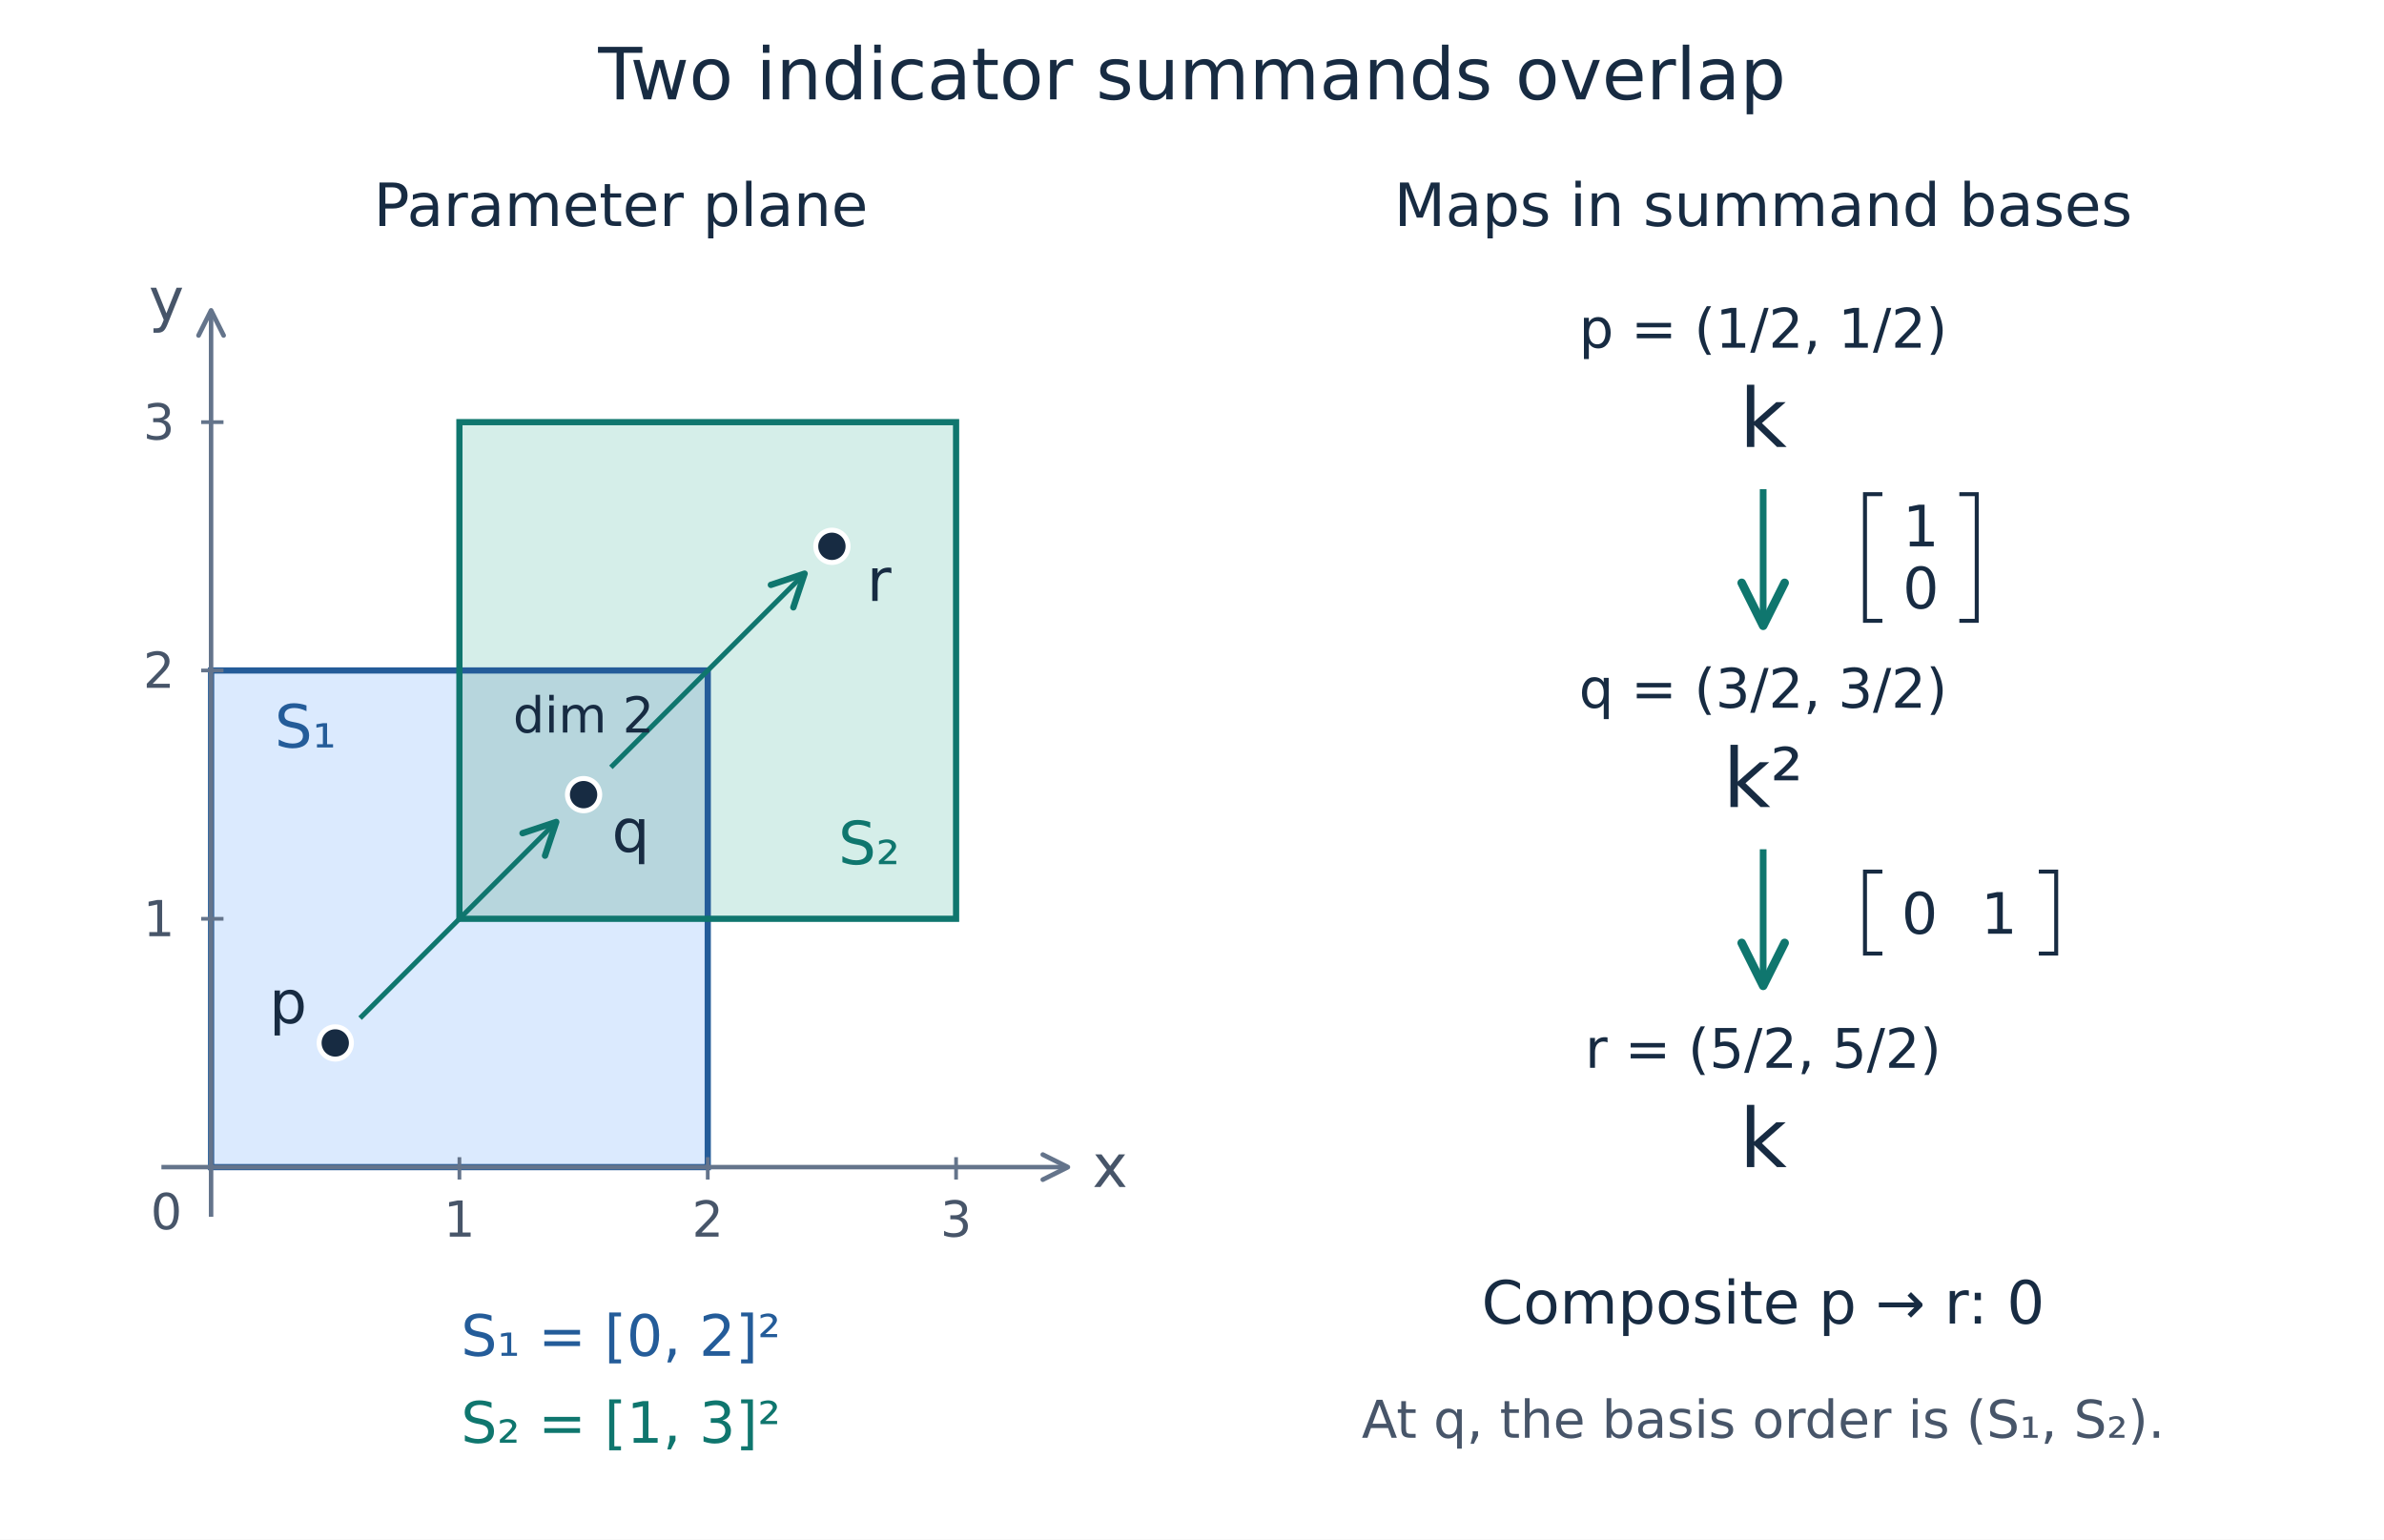
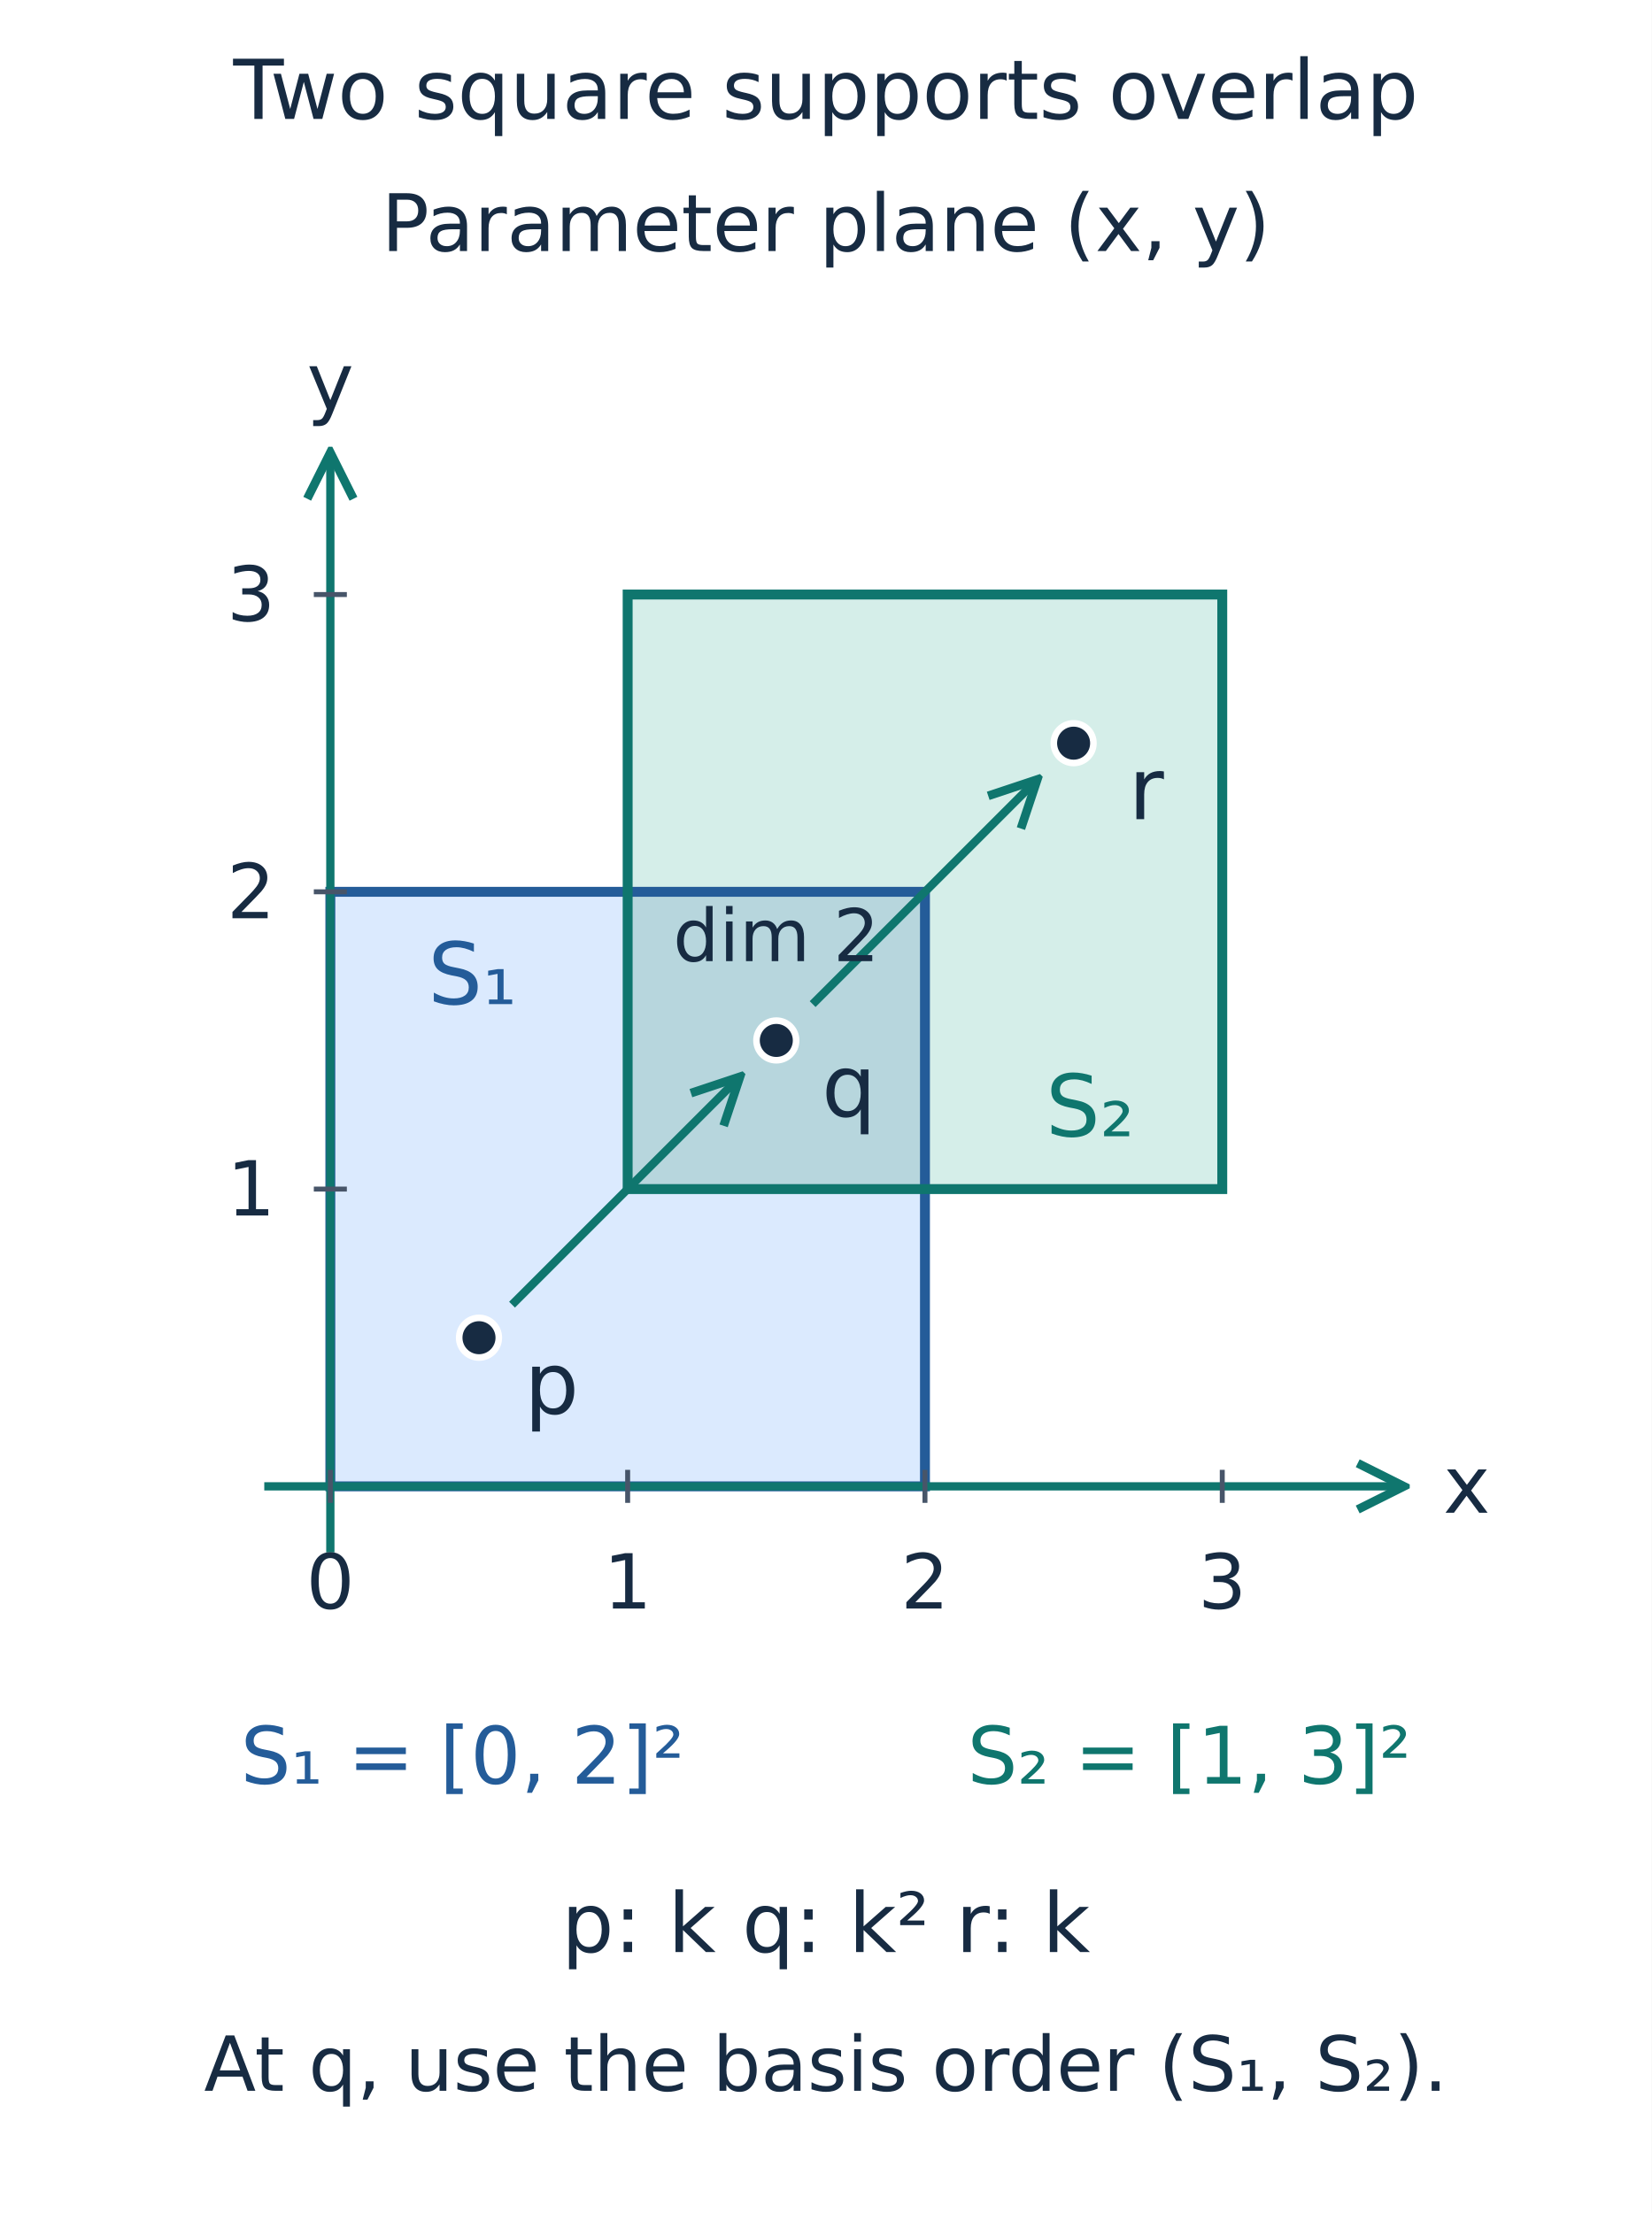
- <svg xmlns="http://www.w3.org/2000/svg" width="960" height="620" viewBox="0 0 960 620" role="img" aria-labelledby="title description">
+ <svg xmlns="http://www.w3.org/2000/svg" width="500" height="670" viewBox="0 0 500 670" role="img" aria-labelledby="title description">
  <defs>
-     <marker id="axis-arrow" viewBox="0 0 10 10" refX="9" refY="5" markerWidth="7" markerHeight="7" orient="auto">
-       <path d="M 1 1 L 9 5 L 1 9" fill="none" stroke="#64748b" stroke-width="1.5" stroke-linecap="round" stroke-linejoin="round" />
-     </marker>
-     <marker id="map-arrow" viewBox="0 0 10 10" refX="9" refY="5" markerWidth="8" markerHeight="8" orient="auto">
-       <path d="M 1 1 L 9 5 L 1 9" fill="none" stroke="#0f766e" stroke-width="1.6" stroke-linecap="round" stroke-linejoin="round" />
+     <marker id="arrow" viewBox="0 0 10 10" refX="9" refY="5" markerWidth="7" markerHeight="7" orient="auto">
+       <path d="M 1 1 L 9 5 L 1 9" fill="none" stroke="#0f766e" stroke-width="1.5" />
    </marker>
  </defs>
-   <rect width="960" height="620" fill="#ffffff" />
+   <rect width="500" height="670" fill="white" />
  <g font-family="DejaVu Sans, sans-serif" fill="#172b42" text-anchor="middle">
-     <text x="480" y="40" font-size="29">Two indicator summands overlap</text>
-     <text x="250" y="91" font-size="24">Parameter plane</text>
-     <text x="710" y="91" font-size="24">Maps in summand bases</text>
-     <rect x="85" y="270" width="200" height="200" fill="#dbeafe" />
-     <rect x="185" y="170" width="200" height="200" fill="#d5eee9" />
-     <rect x="185" y="270" width="100" height="100" fill="#b7d6dd" />
-     <rect x="85" y="270" width="200" height="200" fill="none" stroke="#245c99" stroke-width="2.5" />
-     <rect x="185" y="170" width="200" height="200" fill="none" stroke="#0f766e" stroke-width="2.5" />
-     <g fill="none" stroke="#64748b" stroke-width="1.8" marker-end="url(#axis-arrow)">
-       <path d="M 65 470 H 430" />
-       <path d="M 85 490 V 125" />
-     </g>
-     <g fill="none" stroke="#64748b" stroke-width="1.5">
-       <path d="M 185 466 V 475 M 285 466 V 475 M 385 466 V 475" />
-       <path d="M 81 370 H 90 M 81 270 H 90 M 81 170 H 90" />
-     </g>
-     <g font-size="20" fill="#475569">
-       <text x="67" y="495">0</text>
-       <text x="185" y="498">1</text>
-       <text x="285" y="498">2</text>
-       <text x="385" y="498">3</text>
-       <text x="64" y="377">1</text>
-       <text x="64" y="277">2</text>
-       <text x="64" y="177">3</text>
-       <text x="447" y="478" font-size="24">x</text>
-       <text x="67" y="129" font-size="24">y</text>
-     </g>
-     <g fill="none" stroke="#0f766e" stroke-width="2" marker-end="url(#map-arrow)">
-       <path d="M 145 410 L 224 331" />
-       <path d="M 246 309 L 324 231" />
-     </g>
-     <g fill="#172b42" stroke="#ffffff" stroke-width="2">
-       <circle cx="135" cy="420" r="6.5" />
-       <circle cx="235" cy="320" r="6.5" />
-       <circle cx="335" cy="220" r="6.5" />
-     </g>
-     <g font-size="24">
-       <text x="116" y="412">p</text>
-       <text x="254" y="343">q</text>
-       <text x="354" y="242">r</text>
-       <text x="123" y="301" fill="#245c99">S₁</text>
-       <text x="350" y="348" fill="#0f766e">S₂</text>
-     </g>
-     <text x="235" y="295" font-size="20">dim 2</text>
-     <text x="250" y="546" font-size="23" fill="#245c99">S₁ = [0, 2]²</text>
-     <text x="250" y="581" font-size="23" fill="#0f766e">S₂ = [1, 3]²</text>
-     <g font-size="22">
-       <text x="710" y="140">p = (1/2, 1/2)</text>
-       <text x="710" y="285">q = (3/2, 3/2)</text>
-       <text x="710" y="430">r = (5/2, 5/2)</text>
-     </g>
-     <g font-size="33">
-       <text x="710" y="180">k</text>
-       <text x="710" y="325">k²</text>
-       <text x="710" y="470">k</text>
-     </g>
-     <g fill="none" stroke="#0f766e" stroke-width="2.7" marker-end="url(#map-arrow)">
-       <path d="M 710 197 V 252" />
-       <path d="M 710 342 V 397" />
-     </g>
-     <g fill="none" stroke="#172b42" stroke-width="1.6">
-       <path d="M 758 199 H 751 V 250 H 758" />
-       <path d="M 789 199 H 796 V 250 H 789" />
-       <path d="M 758 351 H 751 V 384 H 758" />
-       <path d="M 821 351 H 828 V 384 H 821" />
-     </g>
-     <g font-size="23">
-       <text x="773.5" y="220">1</text>
-       <text x="773.5" y="245">0</text>
-       <text x="773" y="376">0</text>
-       <text x="805" y="376">1</text>
-     </g>
-     <text x="710" y="533" font-size="24">Composite p → r: 0</text>
-     <text x="710" y="579" font-size="21" fill="#475569">At q, the basis order is (S₁, S₂).</text>
+     <text x="250" y="36" font-size="25" fill="#172b42" text-anchor="middle">Two square supports overlap</text>
+     <text x="250" y="76" font-size="24" fill="#172b42" text-anchor="middle">Parameter plane (x, y)</text>
+     <rect x="100" y="270" width="180" height="180" fill="#dbeafe" stroke="none" stroke-width="2" rx="0" stroke-dasharray="" />
+     <rect x="190" y="180" width="180" height="180" fill="#d5eee9" stroke="none" stroke-width="2" rx="0" stroke-dasharray="" />
+     <rect x="190" y="270" width="90" height="90" fill="#b7d6dd" stroke="none" stroke-width="2" rx="0" stroke-dasharray="" />
+     <rect x="100" y="270" width="180" height="180" fill="none" stroke="#245c99" stroke-width="3" rx="0" stroke-dasharray="" />
+     <rect x="190" y="180" width="180" height="180" fill="none" stroke="#0f766e" stroke-width="3" rx="0" stroke-dasharray="" />
+     <path d="M 80 450 L 425 450" fill="none" stroke="#0f766e" stroke-width="2.5" stroke-dasharray="" marker-end="url(#arrow)" />
+     <path d="M 100 470 L 100 137" fill="none" stroke="#0f766e" stroke-width="2.5" stroke-dasharray="" marker-end="url(#arrow)" />
+     <path d="M 100 445 L 100 455" fill="none" stroke="#475569" stroke-width="1.5" stroke-dasharray="" />
+     <text x="100" y="487" font-size="23" fill="#172b42" text-anchor="middle">0</text>
+     <path d="M 190 445 L 190 455" fill="none" stroke="#475569" stroke-width="1.5" stroke-dasharray="" />
+     <path d="M 95 360 L 105 360" fill="none" stroke="#475569" stroke-width="1.5" stroke-dasharray="" />
+     <text x="76" y="368" font-size="23" fill="#172b42" text-anchor="middle">1</text>
+     <text x="190" y="487" font-size="23" fill="#172b42" text-anchor="middle">1</text>
+     <path d="M 280 445 L 280 455" fill="none" stroke="#475569" stroke-width="1.5" stroke-dasharray="" />
+     <path d="M 95 270 L 105 270" fill="none" stroke="#475569" stroke-width="1.5" stroke-dasharray="" />
+     <text x="76" y="278" font-size="23" fill="#172b42" text-anchor="middle">2</text>
+     <text x="280" y="487" font-size="23" fill="#172b42" text-anchor="middle">2</text>
+     <path d="M 370 445 L 370 455" fill="none" stroke="#475569" stroke-width="1.5" stroke-dasharray="" />
+     <path d="M 95 180 L 105 180" fill="none" stroke="#475569" stroke-width="1.5" stroke-dasharray="" />
+     <text x="76" y="188" font-size="23" fill="#172b42" text-anchor="middle">3</text>
+     <text x="370" y="487" font-size="23" fill="#172b42" text-anchor="middle">3</text>
+     <text x="444" y="458" font-size="24" fill="#172b42" text-anchor="middle">x</text>
+     <text x="100" y="124" font-size="24" fill="#172b42" text-anchor="middle">y</text>
+     <path d="M 155 395 L 224 326" fill="none" stroke="#0f766e" stroke-width="2.5" stroke-dasharray="" marker-end="url(#arrow)" />
+     <path d="M 246 304 L 314 236" fill="none" stroke="#0f766e" stroke-width="2.5" stroke-dasharray="" marker-end="url(#arrow)" />
+     <circle cx="145" cy="405" r="6" fill="#172b42" stroke="white" stroke-width="2" />
+     <text x="167" y="428" font-size="26" fill="#172b42" text-anchor="middle">p</text>
+     <circle cx="235" cy="315" r="6" fill="#172b42" stroke="white" stroke-width="2" />
+     <text x="257" y="338" font-size="26" fill="#172b42" text-anchor="middle">q</text>
+     <circle cx="325" cy="225" r="6" fill="#172b42" stroke="white" stroke-width="2" />
+     <text x="347" y="248" font-size="26" fill="#172b42" text-anchor="middle">r</text>
+     <text x="143" y="304" font-size="26" fill="#245c99" text-anchor="middle">S₁</text>
+     <text x="330" y="344" font-size="26" fill="#0f766e" text-anchor="middle">S₂</text>
+     <text x="235" y="291" font-size="22" fill="#172b42" text-anchor="middle">dim 2</text>
+     <text x="140" y="540" font-size="24" fill="#245c99" text-anchor="middle">S₁ = [0, 2]²</text>
+     <text x="360" y="540" font-size="24" fill="#0f766e" text-anchor="middle">S₂ = [1, 3]²</text>
+     <text x="250" y="591" font-size="25" fill="#172b42" text-anchor="middle">p: k       q: k²       r: k</text>
+     <text x="250" y="633" font-size="23" fill="#172b42" text-anchor="middle">At q, use the basis order (S₁, S₂).</text>
  </g>
</svg>
